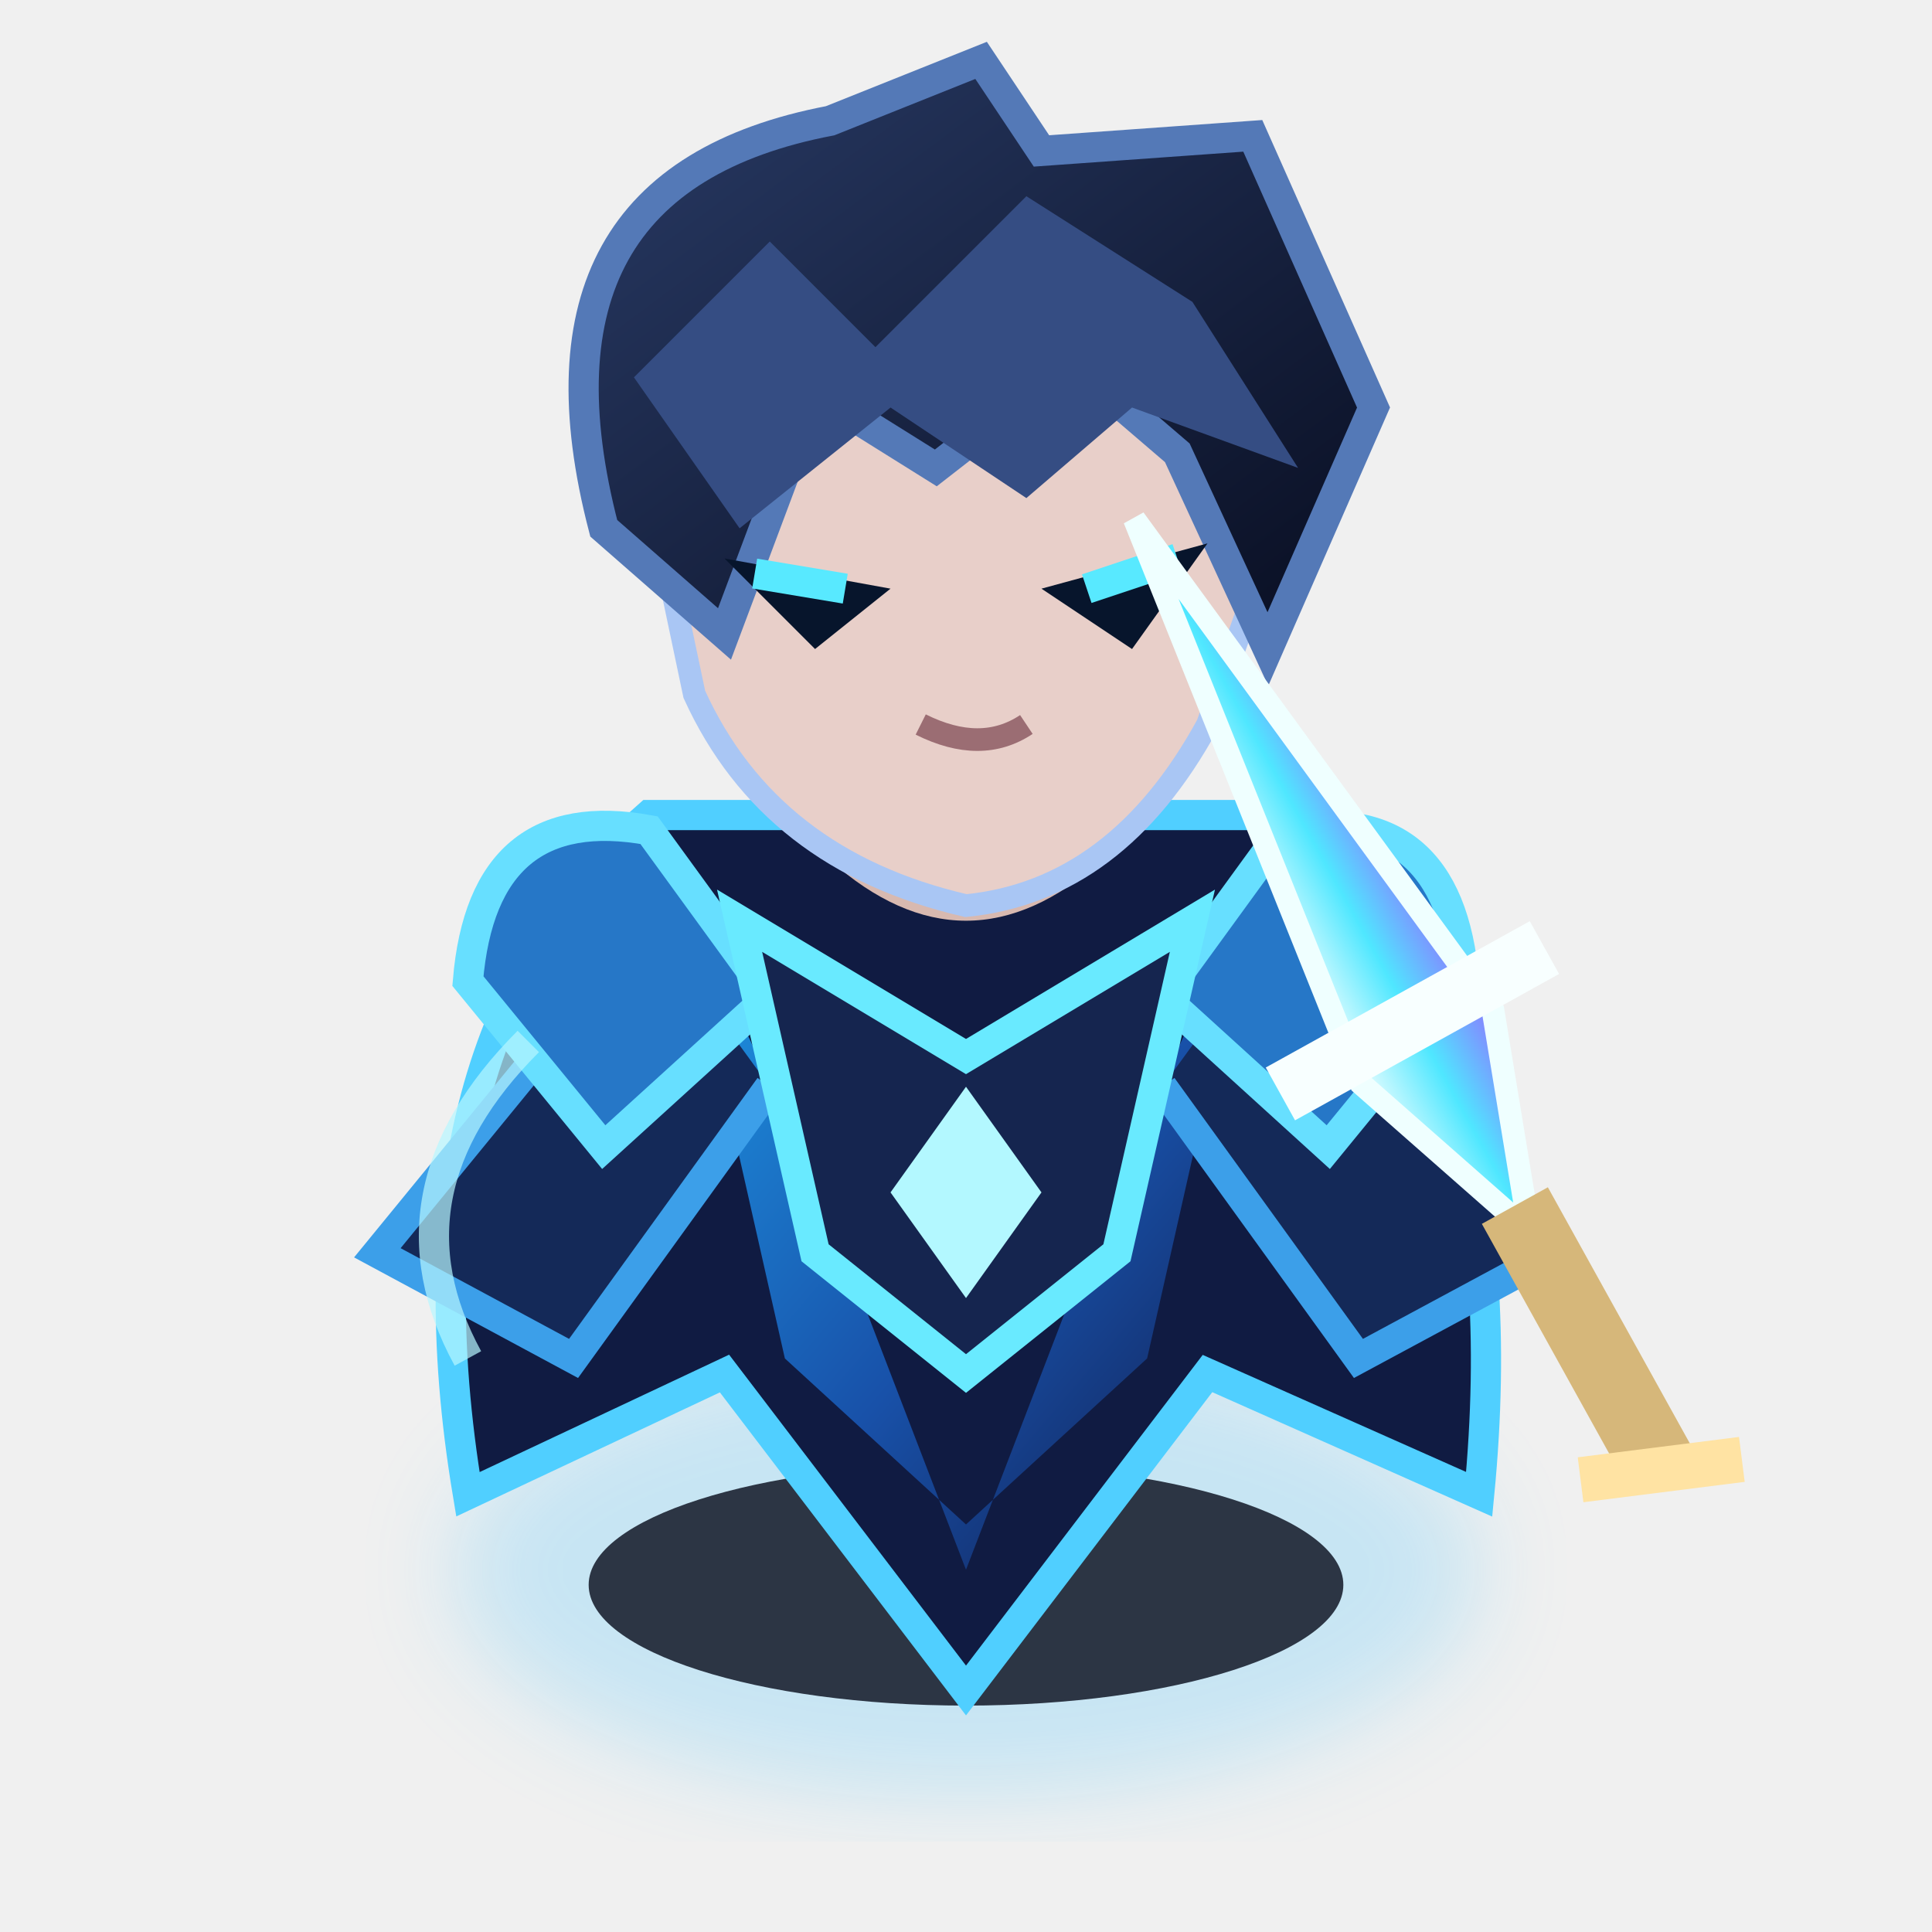
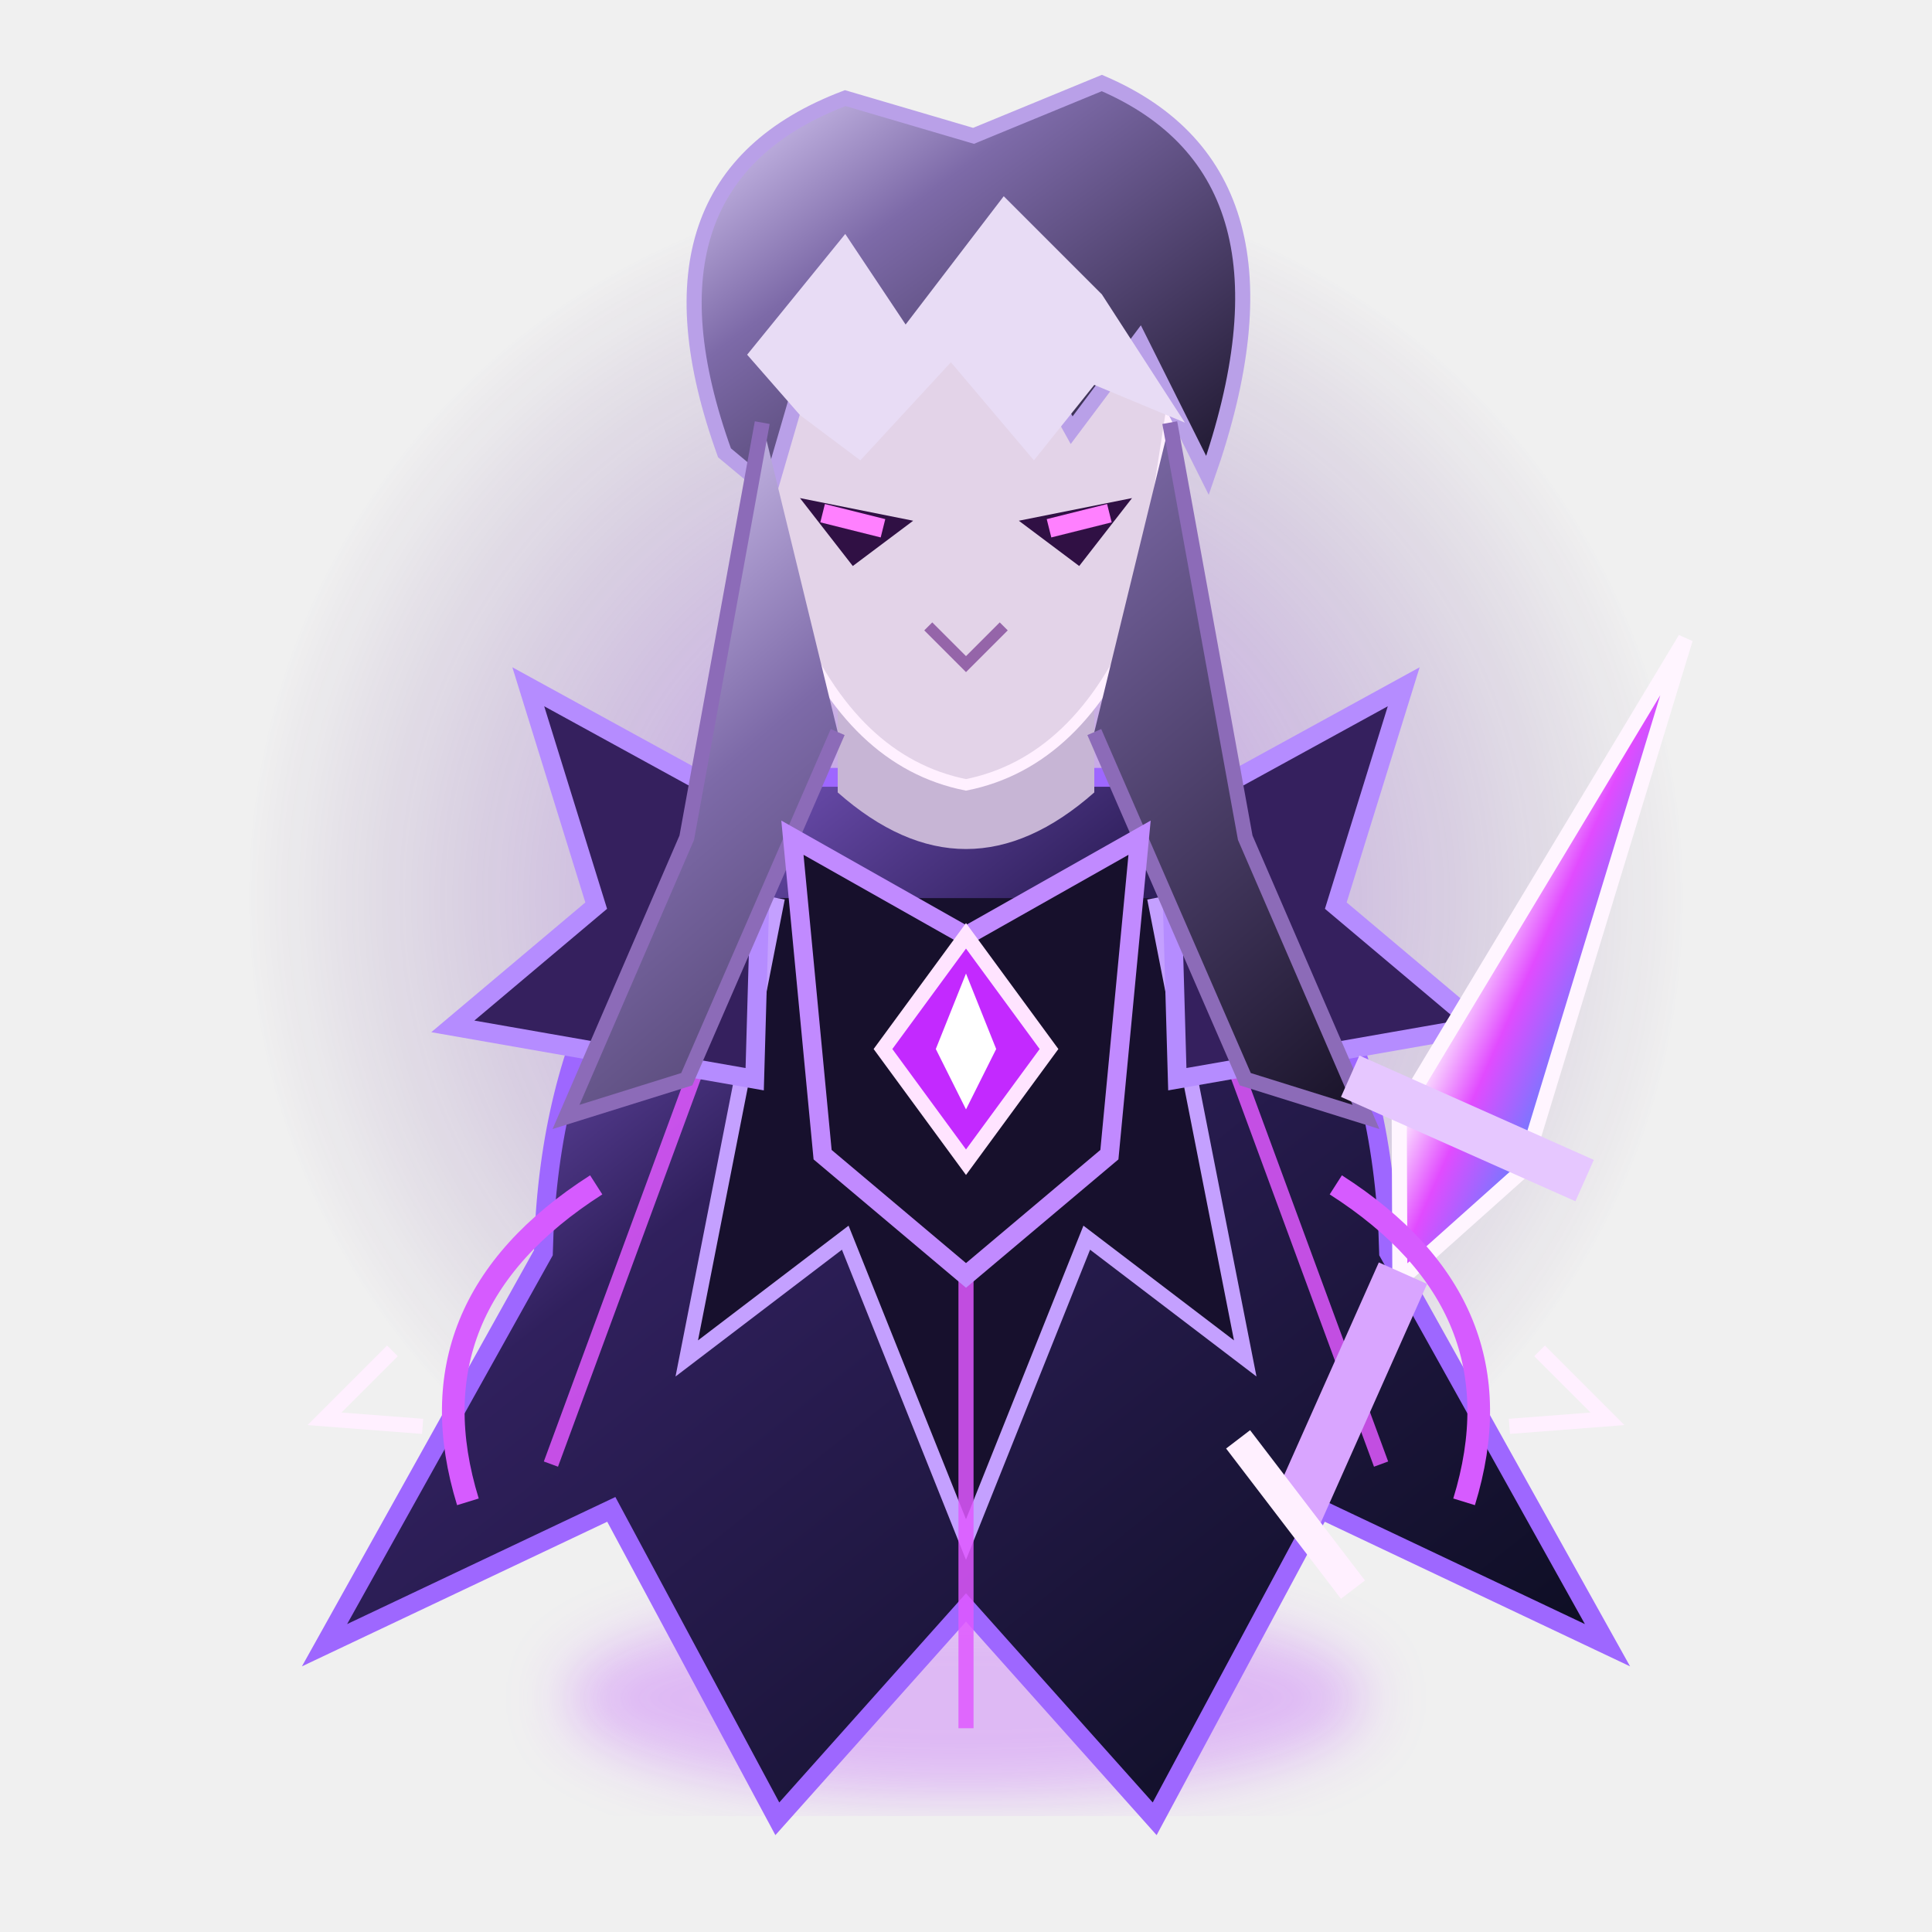
- <svg xmlns="http://www.w3.org/2000/svg" width="128" height="128" viewBox="0 0 128 128">
+ <svg xmlns="http://www.w3.org/2000/svg" width="256" height="256" viewBox="0 0 256 256">
  <defs>
    <radialGradient id="a">
-       <stop stop-color="#50e5ff" stop-opacity=".45" />
-       <stop offset="1" stop-color="#50e5ff" stop-opacity="0" />
+       <stop stop-color="#9a39ff" stop-opacity=".48" />
+       <stop offset="1" stop-color="#3b0e65" stop-opacity="0" />
    </radialGradient>
    <linearGradient id="coat" x1="0" y1="0" x2="1" y2="1">
-       <stop stop-color="#1e9be8" />
-       <stop offset=".55" stop-color="#1851a9" />
-       <stop offset="1" stop-color="#111a49" />
+       <stop stop-color="#a77aff" />
+       <stop offset=".35" stop-color="#30205d" />
+       <stop offset="1" stop-color="#080b1a" />
    </linearGradient>
    <linearGradient id="hair" x1="0" y1="0" x2="1" y2="1">
-       <stop stop-color="#293b66" />
-       <stop offset="1" stop-color="#080d20" />
+       <stop stop-color="#e5d8ff" />
+       <stop offset=".35" stop-color="#7d6aa8" />
+       <stop offset="1" stop-color="#171126" />
    </linearGradient>
    <linearGradient id="blade">
-       <stop stop-color="#e7fdff" />
-       <stop offset=".5" stop-color="#4fe7ff" />
-       <stop offset="1" stop-color="#8c79ff" />
+       <stop stop-color="#fff8ff" />
+       <stop offset=".45" stop-color="#e14bff" />
+       <stop offset="1" stop-color="#6b7dff" />
    </linearGradient>
    <filter id="glow">
-       <feGaussianBlur stdDeviation="3" />
+       <feGaussianBlur stdDeviation="4" />
    </filter>
  </defs>
-   <ellipse cx="64" cy="104" rx="34" ry="15" fill="#39bfff" opacity=".22" filter="url(#glow)" />
-   <ellipse cx="64" cy="105" rx="25" ry="8" fill="#050918" opacity=".8" />
-   <path d="M43 54 Q26 69 31 99 L48 91 64 112 80 91 98 99 Q101 68 84 54Z" fill="#101b42" stroke="#50cfff" stroke-width="2" />
-   <path d="M45 59 L54 78 64 104 74 78 83 59 76 90 64 101 52 90Z" fill="url(#coat)" />
-   <path d="M43 61 L25 83 38 90 51 72M85 61 L103 83 90 90 77 72" fill="#142958" stroke="#3c9fe9" stroke-width="2" />
-   <path d="M43 55 Q32 53 31 65 L40 76 51 66Z M85 55 Q96 53 97 65 L88 76 77 66Z" fill="#2677c7" stroke="#67dfff" stroke-width="2" />
-   <path d="M55 43 L55 57 Q64 65 73 57 L73 43Z" fill="#d8b9b0" />
-   <path d="M42 27 Q43 9 64 10 Q86 11 86 31 L80 48 Q74 59 64 60 Q51 57 46 46Z" fill="#e8cfc9" stroke="#a9c6f4" stroke-width="1.5" />
-   <path d="M40 35 Q34 12 55 8 L65 4 69 10 83 9 91 27 84 43 78 30 71 24 62 31 54 26 48 42Z" fill="url(#hair)" stroke="#5479b7" stroke-width="2" />
-   <path d="M42 25 L51 16 58 23 68 13 79 20 86 31 75 27 68 33 59 27 49 35Z" fill="#354d83" />
-   <path d="M48 37 L59 39 54 43Z M69 39 L80 36 75 43Z" fill="#07152c" />
-   <path d="M50 38 L56 39" stroke="#58e9ff" stroke-width="2" />
-   <path d="M72 39 L78 37" stroke="#58e9ff" stroke-width="2" />
-   <path d="M61 48 Q65 50 68 48" fill="none" stroke="#9b6d73" stroke-width="1.5" />
-   <path d="M49 61 L64 70 79 61 74 83 64 91 54 83Z" fill="#15254f" stroke="#69eaff" stroke-width="2" />
-   <path d="M64 72 L69 79 64 86 59 79Z" fill="#b3f8ff" />
-   <g transform="rotate(-29 96 72)">
-     <path d="M96 29 L101 69 96 83 91 69Z" fill="url(#blade)" stroke="#efffff" stroke-width="1.5" />
-     <path d="M86 67 L106 67" stroke="#f8ffff" stroke-width="4" />
-     <path d="M96 81 L96 101" stroke="#d6b77a" stroke-width="5" />
-     <path d="M91 99 L101 103" stroke="#ffe3a3" stroke-width="3" />
+   <circle cx="128" cy="119" r="95" fill="url(#a)" />
+   <ellipse cx="128" cy="225" rx="53" ry="13" fill="#b638ff" opacity=".3" filter="url(#glow)" />
+   <path d="M104 103 Q73 124 72 166 L43 218 81 200 103 241 128 213 153 241 175 200 213 218 184 166 Q183 124 152 103Z" fill="url(#coat)" stroke="#9e67ff" stroke-width="2.5" />
+   <path d="M103 119 L91 180 112 164 128 204 144 164 165 180 153 119" fill="#17102d" stroke="#c4a0ff" stroke-width="2" />
+   <path d="M94 137 L73 194 M162 137 L183 194 M128 155 L128 229" stroke="#df58ff" stroke-width="2" opacity=".85" />
+   <path d="M101 108 L70 91 79 120 60 136 100 143Z M155 108 L186 91 177 120 196 136 156 143Z" fill="#35205e" stroke="#b58cff" stroke-width="2.5" />
+   <path d="M111 78 L111 105 Q128 120 145 105 L145 78Z" fill="#c7b5d5" />
+   <path d="M99 43 Q101 22 128 20 Q155 22 157 43 L151 82 Q143 101 128 104 Q113 101 105 82Z" fill="#e3d3e8" stroke="#fff0ff" stroke-width="1.5" />
+   <path d="M96 60 Q83 24 112 13 L129 18 146 11 Q174 23 160 63 L151 45 142 57 132 39 120 52 109 41 102 65Z" fill="url(#hair)" stroke="#b9a0e8" stroke-width="2" />
+   <path d="M99 47 L112 31 120 43 133 26 146 39 157 56 145 51 137 61 126 48 114 61 106 55Z" fill="#e8dcf5" />
+   <path d="M101 56 L91 111 75 148 91 143 111 97 M155 56 L165 111 181 148 165 143 145 97" fill="url(#hair)" stroke="#8c6bb8" stroke-width="2" />
+   <path d="M106 66 L121 69 113 75Z M135 69 L150 66 143 75Z" fill="#301044" />
+   <path d="M109 68 L117 70 M139 70 L147 68" stroke="#ff80ff" stroke-width="2.5" />
+   <path d="M123 83 L128 88 133 83" fill="none" stroke="#9565a9" stroke-width="1.5" />
+   <path d="M105 111 L128 124 151 111 147 153 128 169 109 153Z" fill="#17102c" stroke="#c18aff" stroke-width="2.5" />
+   <path d="M128 124 L139 139 128 154 117 139Z" fill="#c329ff" stroke="#ffe4ff" stroke-width="2" />
+   <path d="M128 129 L132 139 128 147 124 139Z" fill="#fff" />
+   <g transform="rotate(24 192 155)">
+     <path d="M192 78 L201 151 192 171 183 151Z" fill="url(#blade)" stroke="#fff5ff" stroke-width="2" />
+     <path d="M175 149 L209 149" stroke="#e6c7ff" stroke-width="6" />
+     <path d="M192 170 L192 205" stroke="#d9a5ff" stroke-width="7" />
+     <path d="M181 199 L203 211" stroke="#fff0ff" stroke-width="4" />
  </g>
-   <path d="M35 69 Q25 79 31 90" fill="none" stroke="#b7f7ff" stroke-width="2" opacity=".7" />
+   <path d="M79 157 Q54 173 62 199 M177 157 Q202 173 194 199" fill="none" stroke="#d65bff" stroke-width="3" />
+   <path d="M52 179 l-9 9 13 1 M204 179 l9 9 -13 1" fill="none" stroke="#fff0ff" stroke-width="2" />
</svg>
